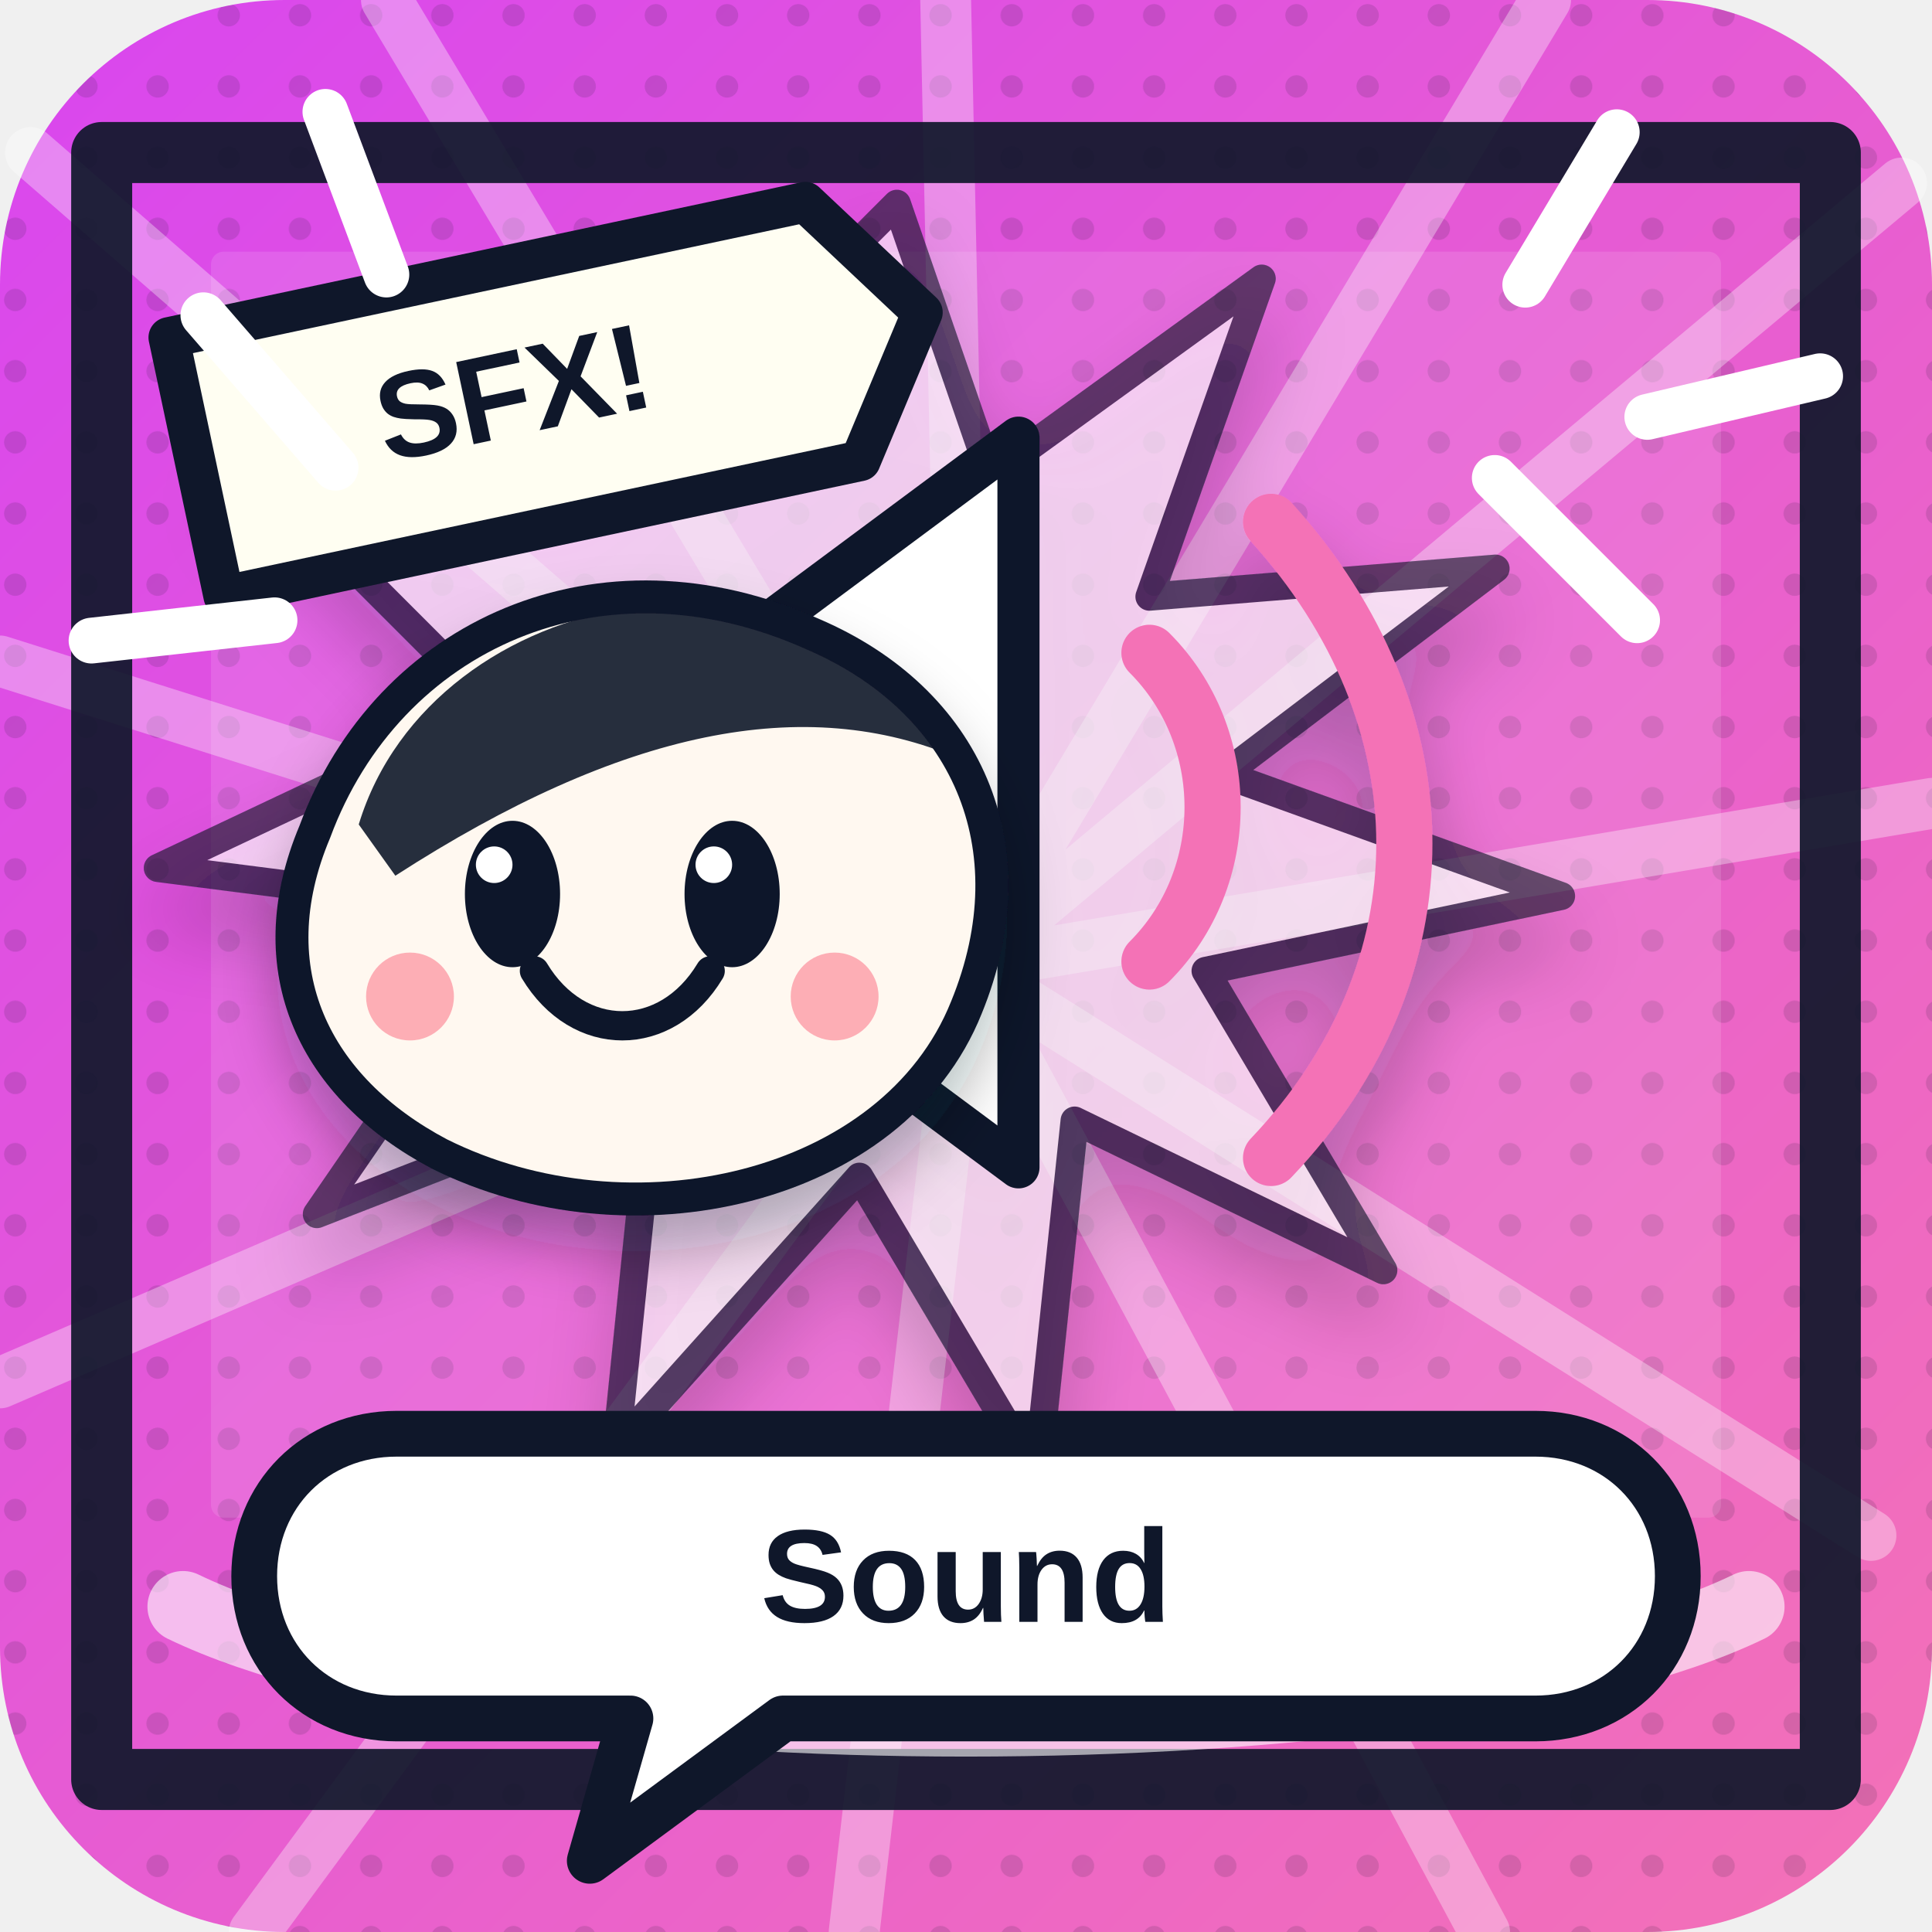
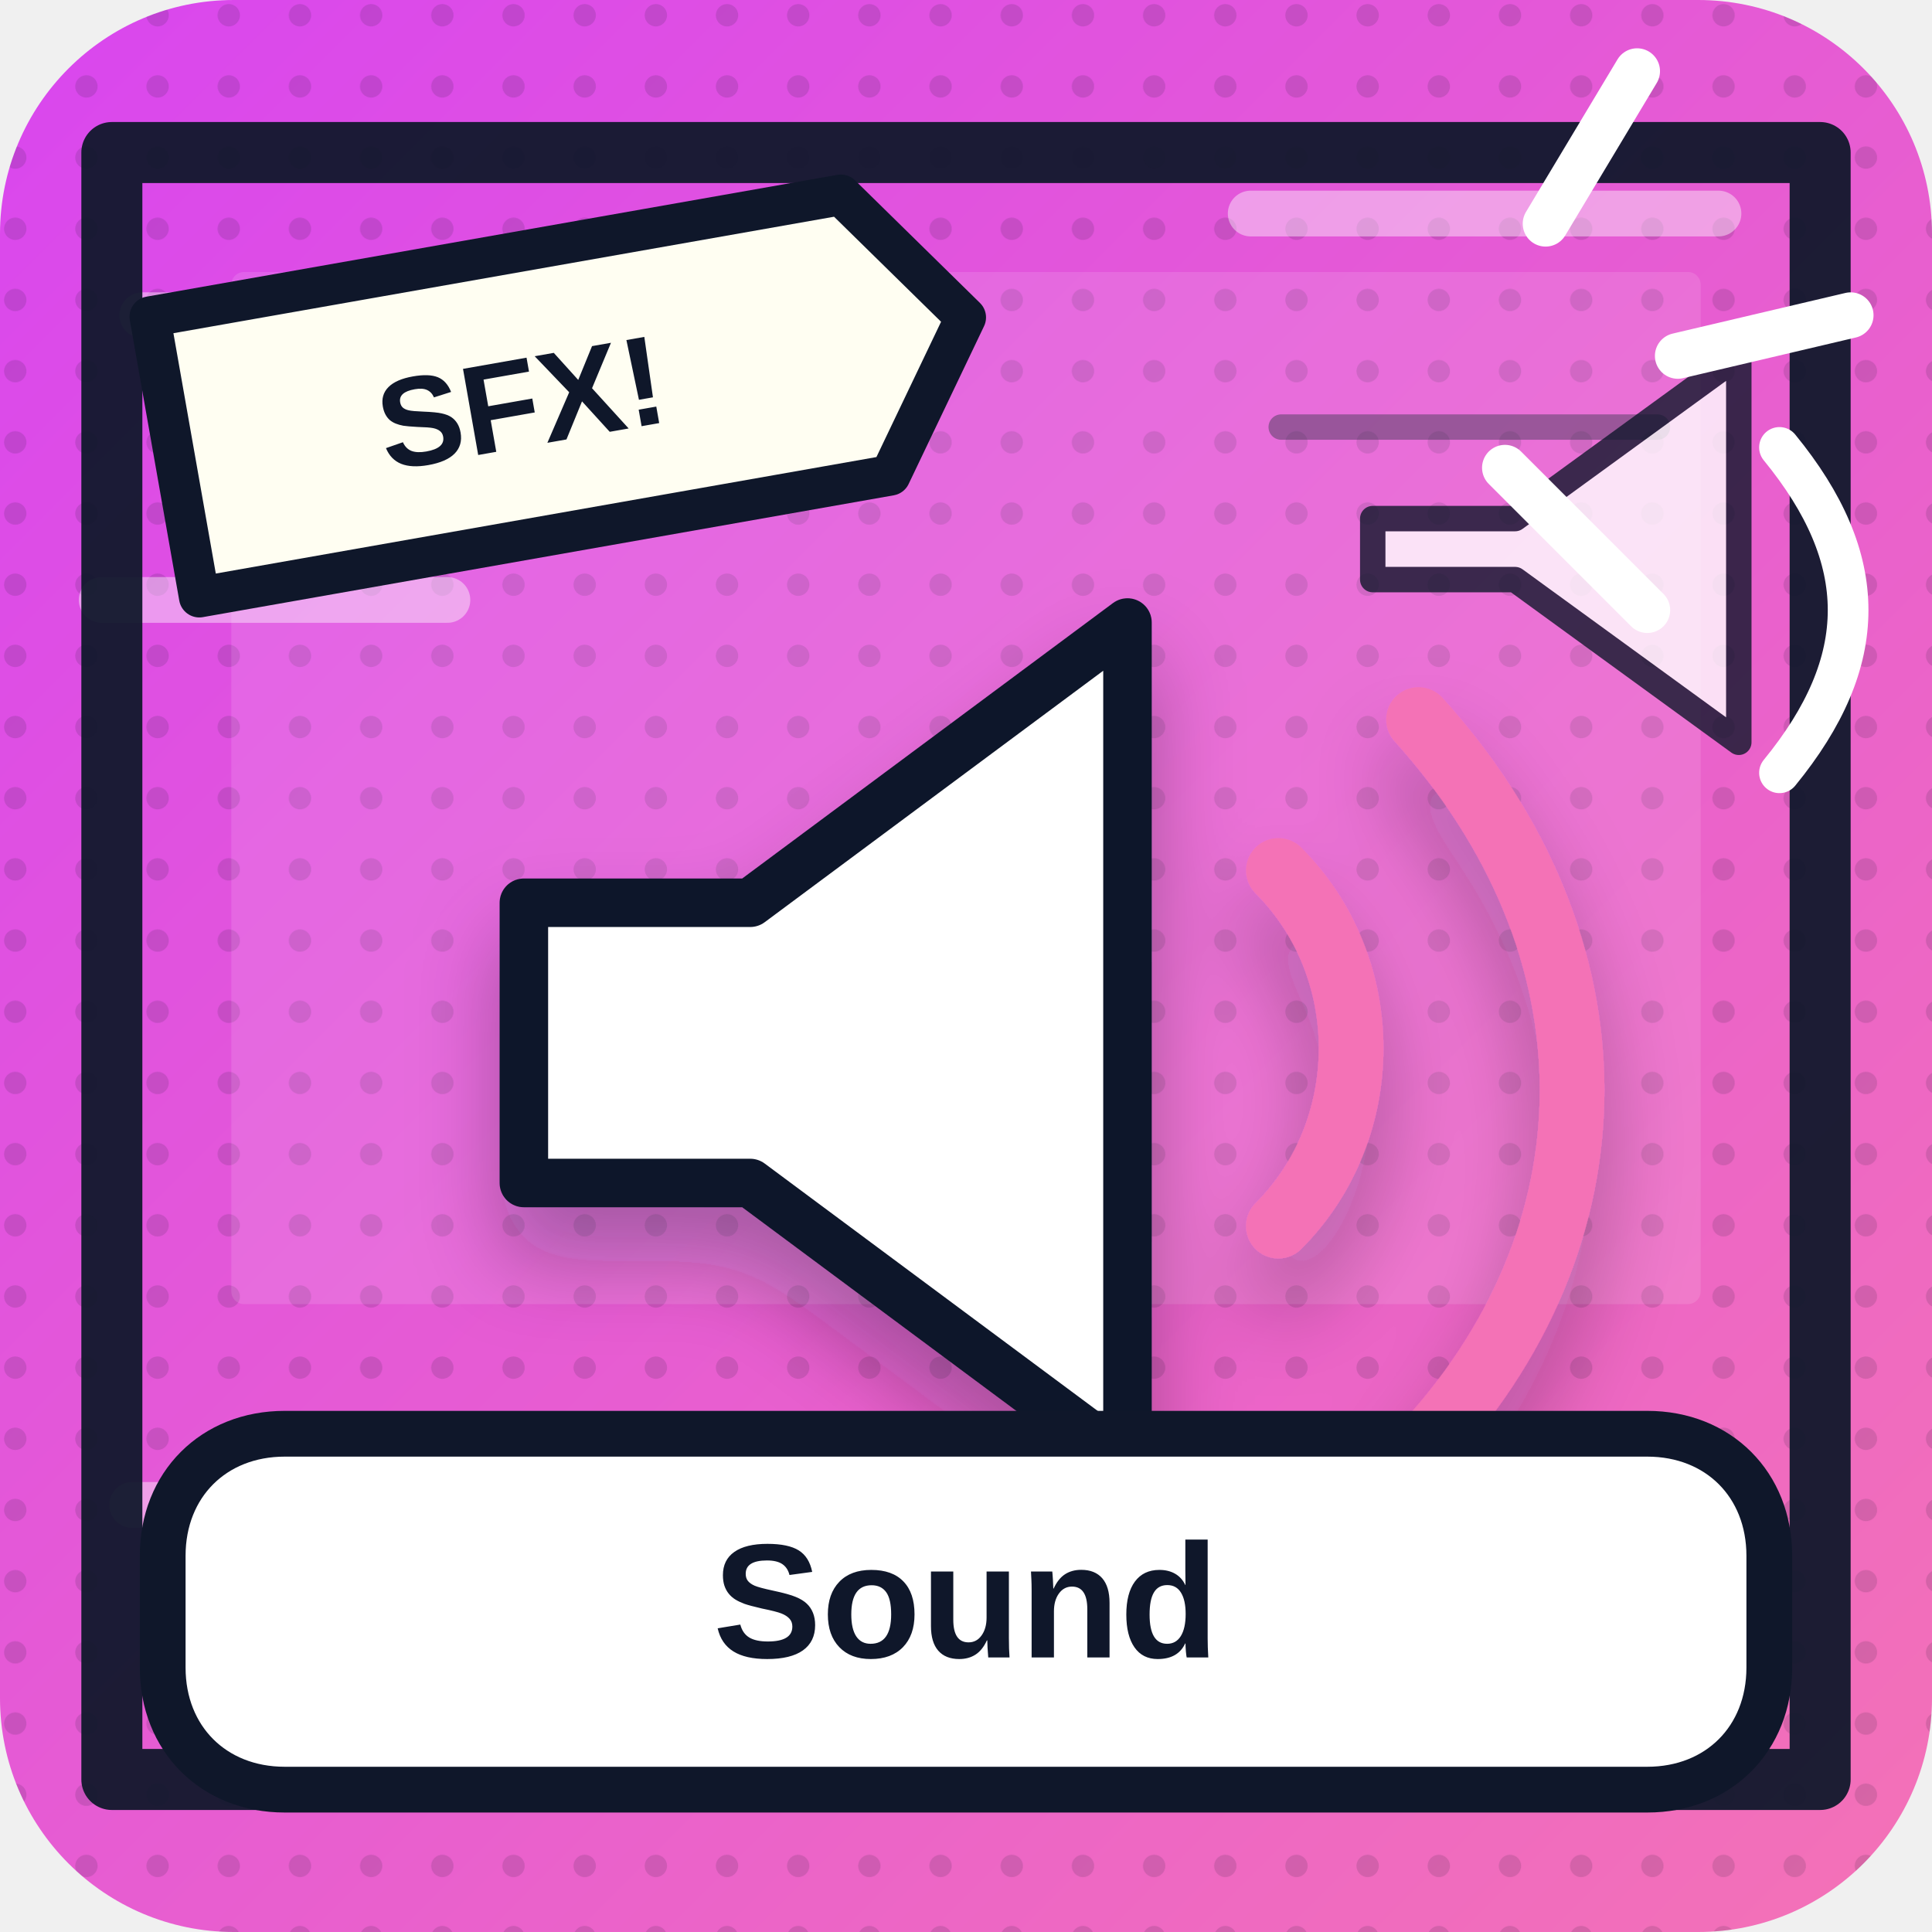
<svg xmlns="http://www.w3.org/2000/svg" viewBox="0 0 380 380" role="img" aria-label="Sound manga classroom tool icon">
  <defs>
    <linearGradient id="bg" x1="0" y1="0" x2="1" y2="1">
      <stop offset="0" stop-color="#d946ef" />
      <stop offset="1" stop-color="#f472b6" />
    </linearGradient>
    <pattern id="dots" width="14" height="14" patternUnits="userSpaceOnUse">
      <circle cx="3" cy="3" r="2.2" fill="#0f172a" opacity=".13" />
    </pattern>
    <filter id="shadow" x="-20%" y="-20%" width="140%" height="140%">
      <feDropShadow dx="0" dy="10" stdDeviation="8" flood-color="#0f172a" flood-opacity=".28" />
    </filter>
  </defs>
-   <rect width="380" height="380" rx="56" fill="url(#bg)" />
-   <rect width="380" height="380" rx="56" fill="url(#dots)" />
-   <path d="M190 190L6 30M190 190L76 0M190 190L186 0M190 190L304 0M190 190L374 36M190 190L380 158M190 190L368 302M190 190L292 380M190 190L168 380M190 190L50 380M190 190L0 272M190 190L0 130" stroke="#fff" stroke-width="10" stroke-linecap="round" opacity=".34" />
-   <path d="M20 30h340v320H20z" fill="none" stroke="#0f172a" stroke-width="12" stroke-linejoin="round" opacity=".92" />
-   <path d="M44 52h292v244H44z" fill="#ffffff" opacity=".12" stroke="#ffffff" stroke-width="5" stroke-linejoin="round" />
-   <g transform="translate(20 18) scale(.92)" filter="url(#shadow)">
-     <path d="M170 24l20 58 58-42-24 68 74-6-58 44 72 26-76 16 38 64-66-32-8 76-38-64-52 58 8-78-72 28 44-64-78-10 72-34-54-54 72 14z" fill="#ffffff" opacity=".64" stroke="#0f172a" stroke-width="6" stroke-linejoin="round" />
+   <rect width="380" height="380" rx="46" fill="url(#bg)" />
+   <rect width="380" height="380" rx="46" fill="url(#dots)" />
+   <path d="M28 62h92M20 118h68M26 296h110M246 42h92M288 300h58M38 340h74" stroke="#fff" stroke-width="9" stroke-linecap="round" opacity=".42" />
+   <path d="M42 92h48M252 84h74M258 328h42" stroke="#0f172a" stroke-width="5" stroke-linecap="round" opacity=".42" />
+   <path d="M22 30h336v320H22z" fill="none" stroke="#0f172a" stroke-width="12" stroke-linejoin="round" opacity=".94" />
+   <path d="M48 56h284v198H48z" fill="#ffffff" opacity=".12" stroke="#ffffff" stroke-width="5" stroke-linejoin="round" />
+   <path d="M270 114h28l44 32V70l-44 32h-28z" fill="#fff" opacity=".8" stroke="#0f172a" stroke-width="5" stroke-linejoin="round" />
+   <path d="M350 88c18 22 18 42 0 64" fill="none" stroke="#fff" stroke-width="8" stroke-linecap="round" />
+   <g transform="translate(14 44) scale(1.06)" filter="url(#shadow)">
    <path d="M84 178h42l70 52V74l-70 52H84z" fill="#ffffff" stroke="#0f172a" stroke-width="9" stroke-linejoin="round" />
    <path d="M224 120c18 18 18 48 0 66M250 92c38 42 38 96 0 136" fill="none" stroke="#f472b6" stroke-width="12" stroke-linecap="round" />
  </g>
-   <g transform="translate(0 34) scale(.72)" filter="url(#shadow)">
-     <g>
-       <path d="M86 180c20-54 78-80 136-54 42 18 60 58 42 102-20 50-92 66-144 40-34-18-50-50-34-88z" fill="#fff8f0" stroke="#0f172a" stroke-width="9" />
-       <path d="M98 178c20-66 124-86 164-18-42-18-92-8-154 32z" fill="#0f172a" opacity=".9" />
-       <ellipse cx="140" cy="197" rx="13" ry="20" fill="#0f172a" />
-       <ellipse cx="200" cy="197" rx="13" ry="20" fill="#0f172a" />
-       <circle cx="135" cy="189" r="5" fill="#fff" />
-       <circle cx="195" cy="189" r="5" fill="#fff" />
-       <path d="M146 218c12 20 36 20 48 0" fill="none" stroke="#0f172a" stroke-width="8" stroke-linecap="round" />
-       <circle cx="112" cy="225" r="12" fill="#fb7185" opacity=".55" />
-       <circle cx="228" cy="225" r="12" fill="#fb7185" opacity=".55" />
-     </g>
+   <path d="M56 282h268c14 0 24 10 24 24v22c0 14-10 24-24 24H56c-14 0-24-10-24-24v-22c0-14 10-24 24-24z" fill="#ffffff" stroke="#0f172a" stroke-width="9" />
+   <text x="190" y="326" text-anchor="middle" font-size="32" font-weight="900" fill="#0f172a" font-family="Arial Black, Arial">Sound</text>
+   <g transform="rotate(-10 102 82)">
+     <path d="M34 50h138l20 28-20 28H34z" fill="#fffef2" stroke="#0f172a" stroke-width="8" stroke-linejoin="round" />
+     <text x="103" y="88" text-anchor="middle" font-size="25" font-weight="900" fill="#0f172a" font-family="Arial Black, Arial">SFX!</text>
  </g>
-   <path d="M36 316c62 30 246 30 308 0" fill="none" stroke="#fff" stroke-width="14" stroke-linecap="round" opacity=".6" />
-   <path d="M78 282h224c16 0 28 12 28 28s-12 28-28 28H154l-38 28 8-28H78c-16 0-28-12-28-28s12-28 28-28z" fill="#ffffff" stroke="#0f172a" stroke-width="9" stroke-linejoin="round" />
-   <text x="190" y="319" text-anchor="middle" font-size="26" font-weight="900" fill="#0f172a" font-family="Arial Black, Arial">Sound</text>
-   <g transform="rotate(-12 104 82)">
-     <path d="M38 52h128l18 26-18 26H38z" fill="#fffef2" stroke="#0f172a" stroke-width="8" stroke-linejoin="round" />
-     <text x="102" y="85" text-anchor="middle" font-size="24" font-weight="900" fill="#0f172a" font-family="Arial Black, Arial">SFX!</text>
-   </g>
-   <path d="M300 56l18-30M324 82l34-8M294 94l28 28M66 92L40 62M54 122l-36 4M76 54L64 22" stroke="#fff" stroke-width="9" stroke-linecap="round" />
+   <path d="M304 44l18-30M330 70l34-8M296 92l28 28" stroke="#fff" stroke-width="9" stroke-linecap="round" />
</svg>
